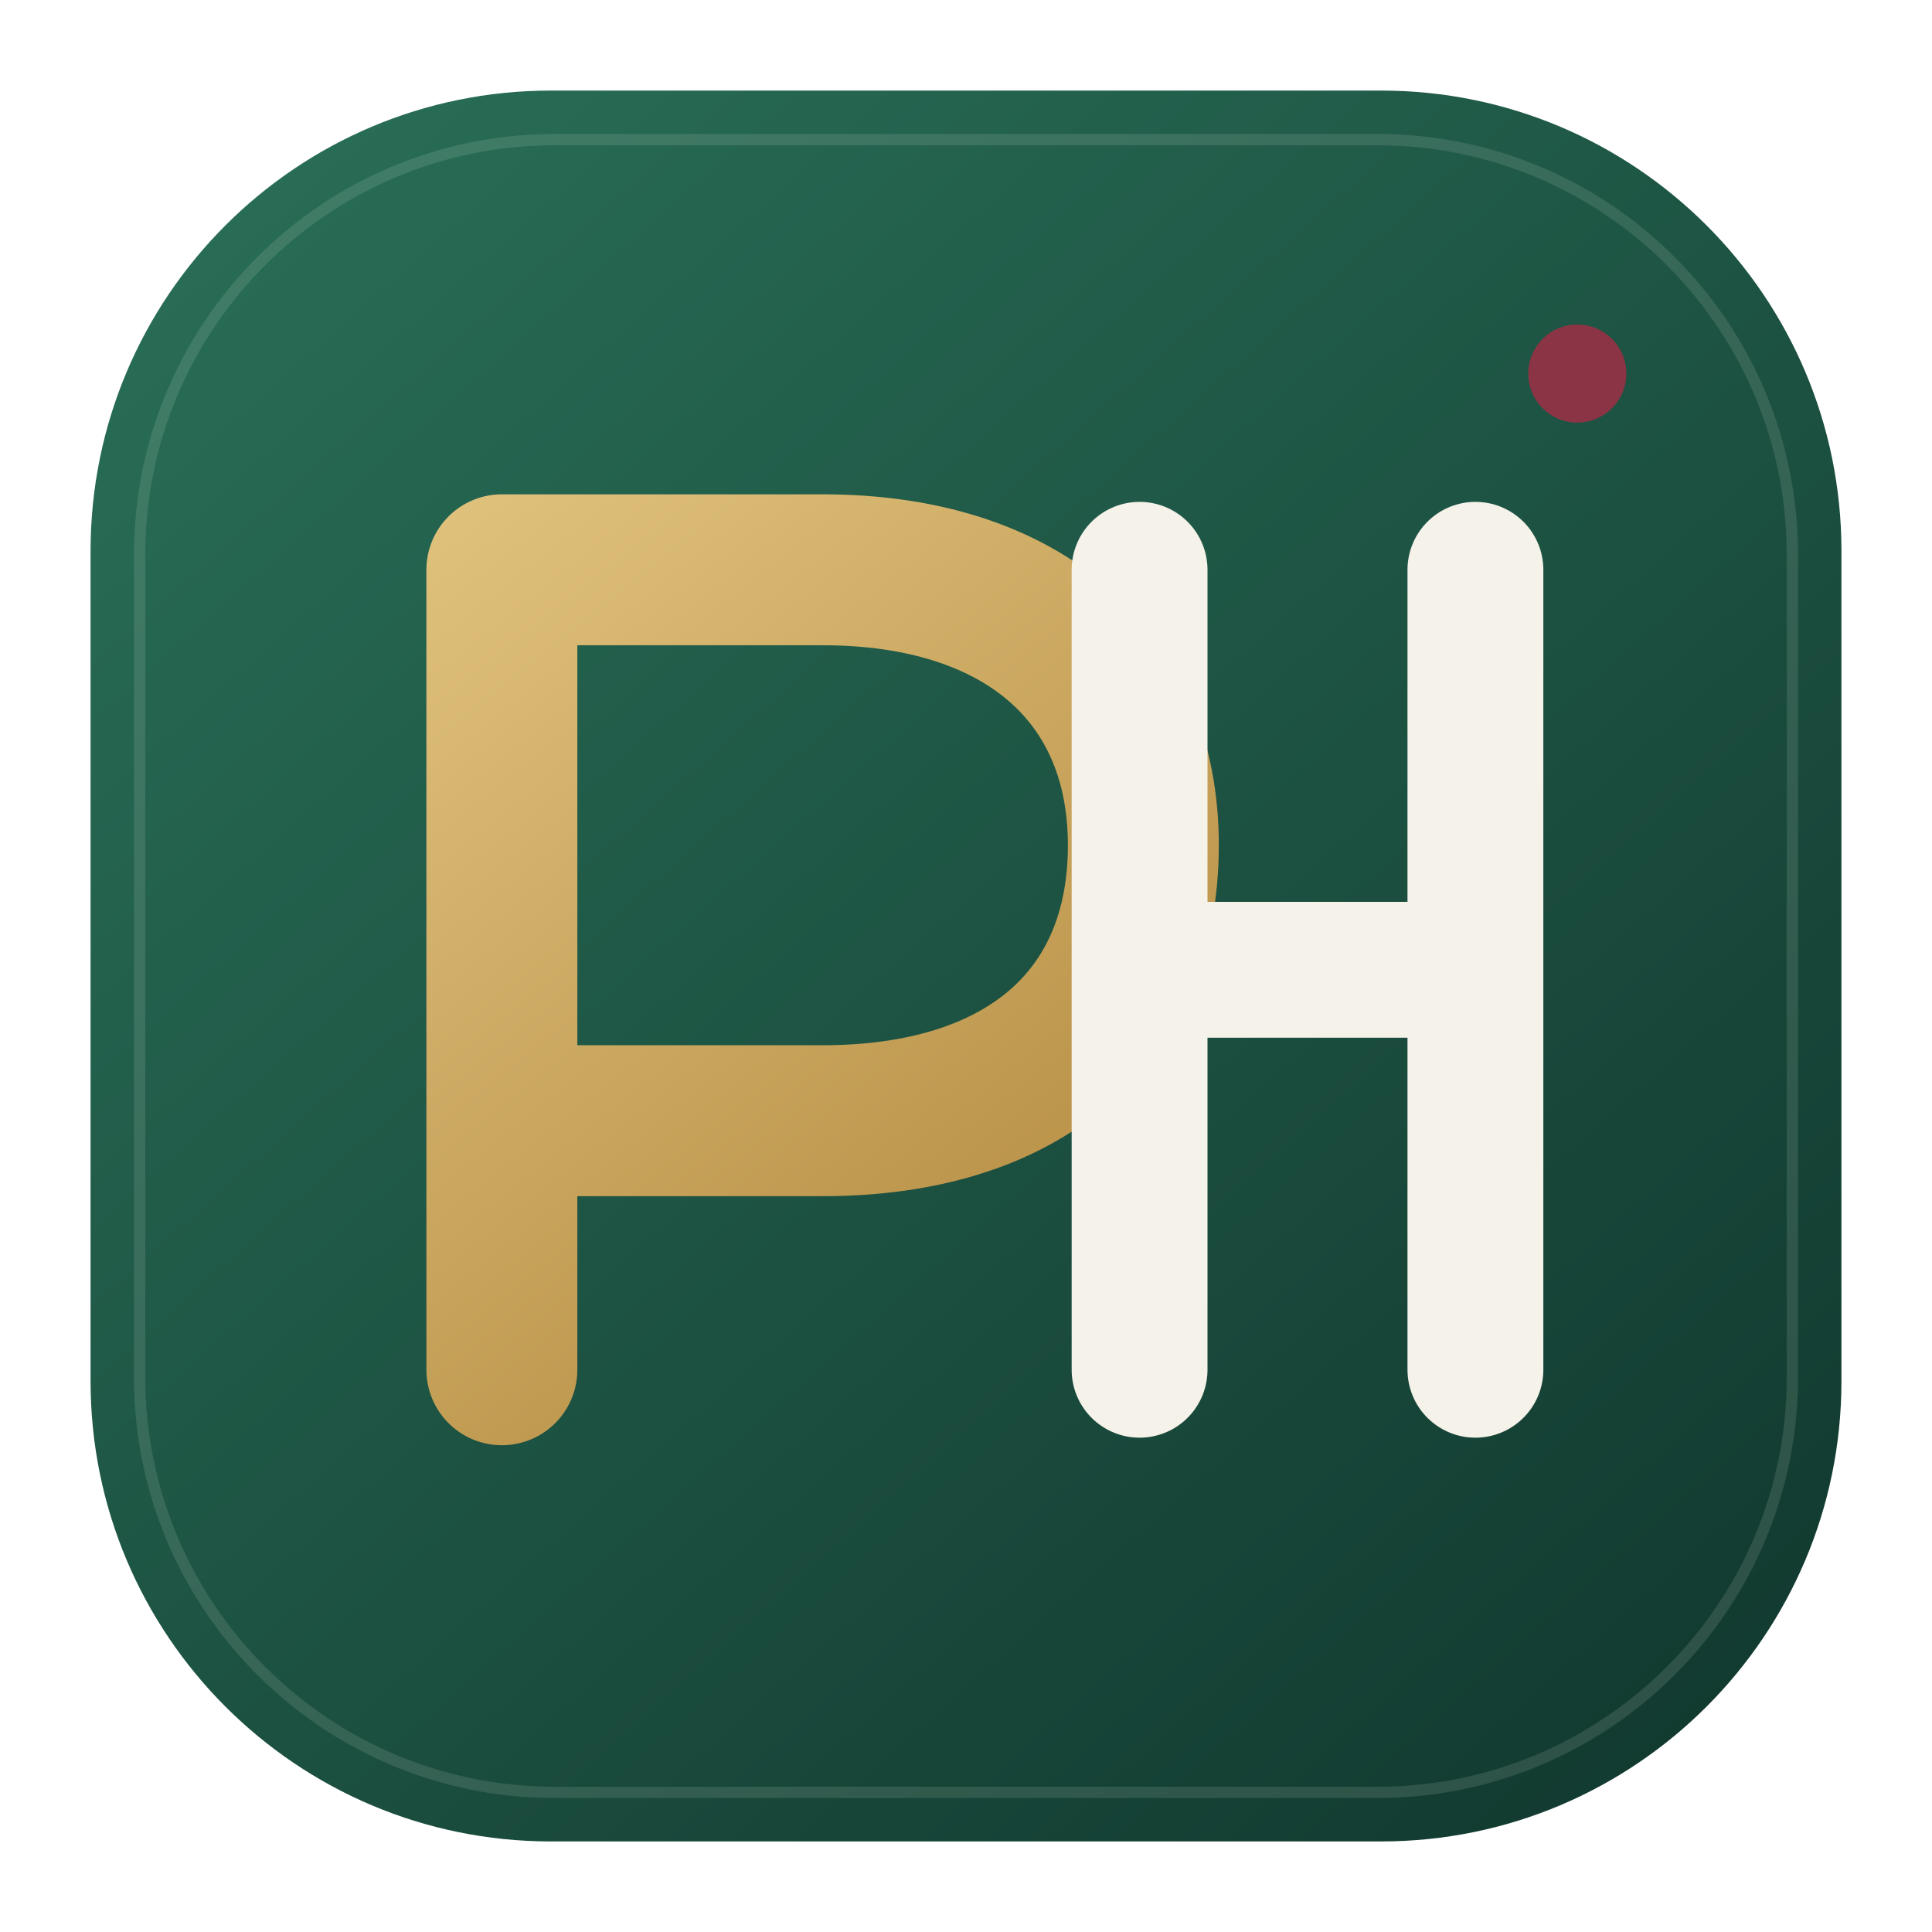
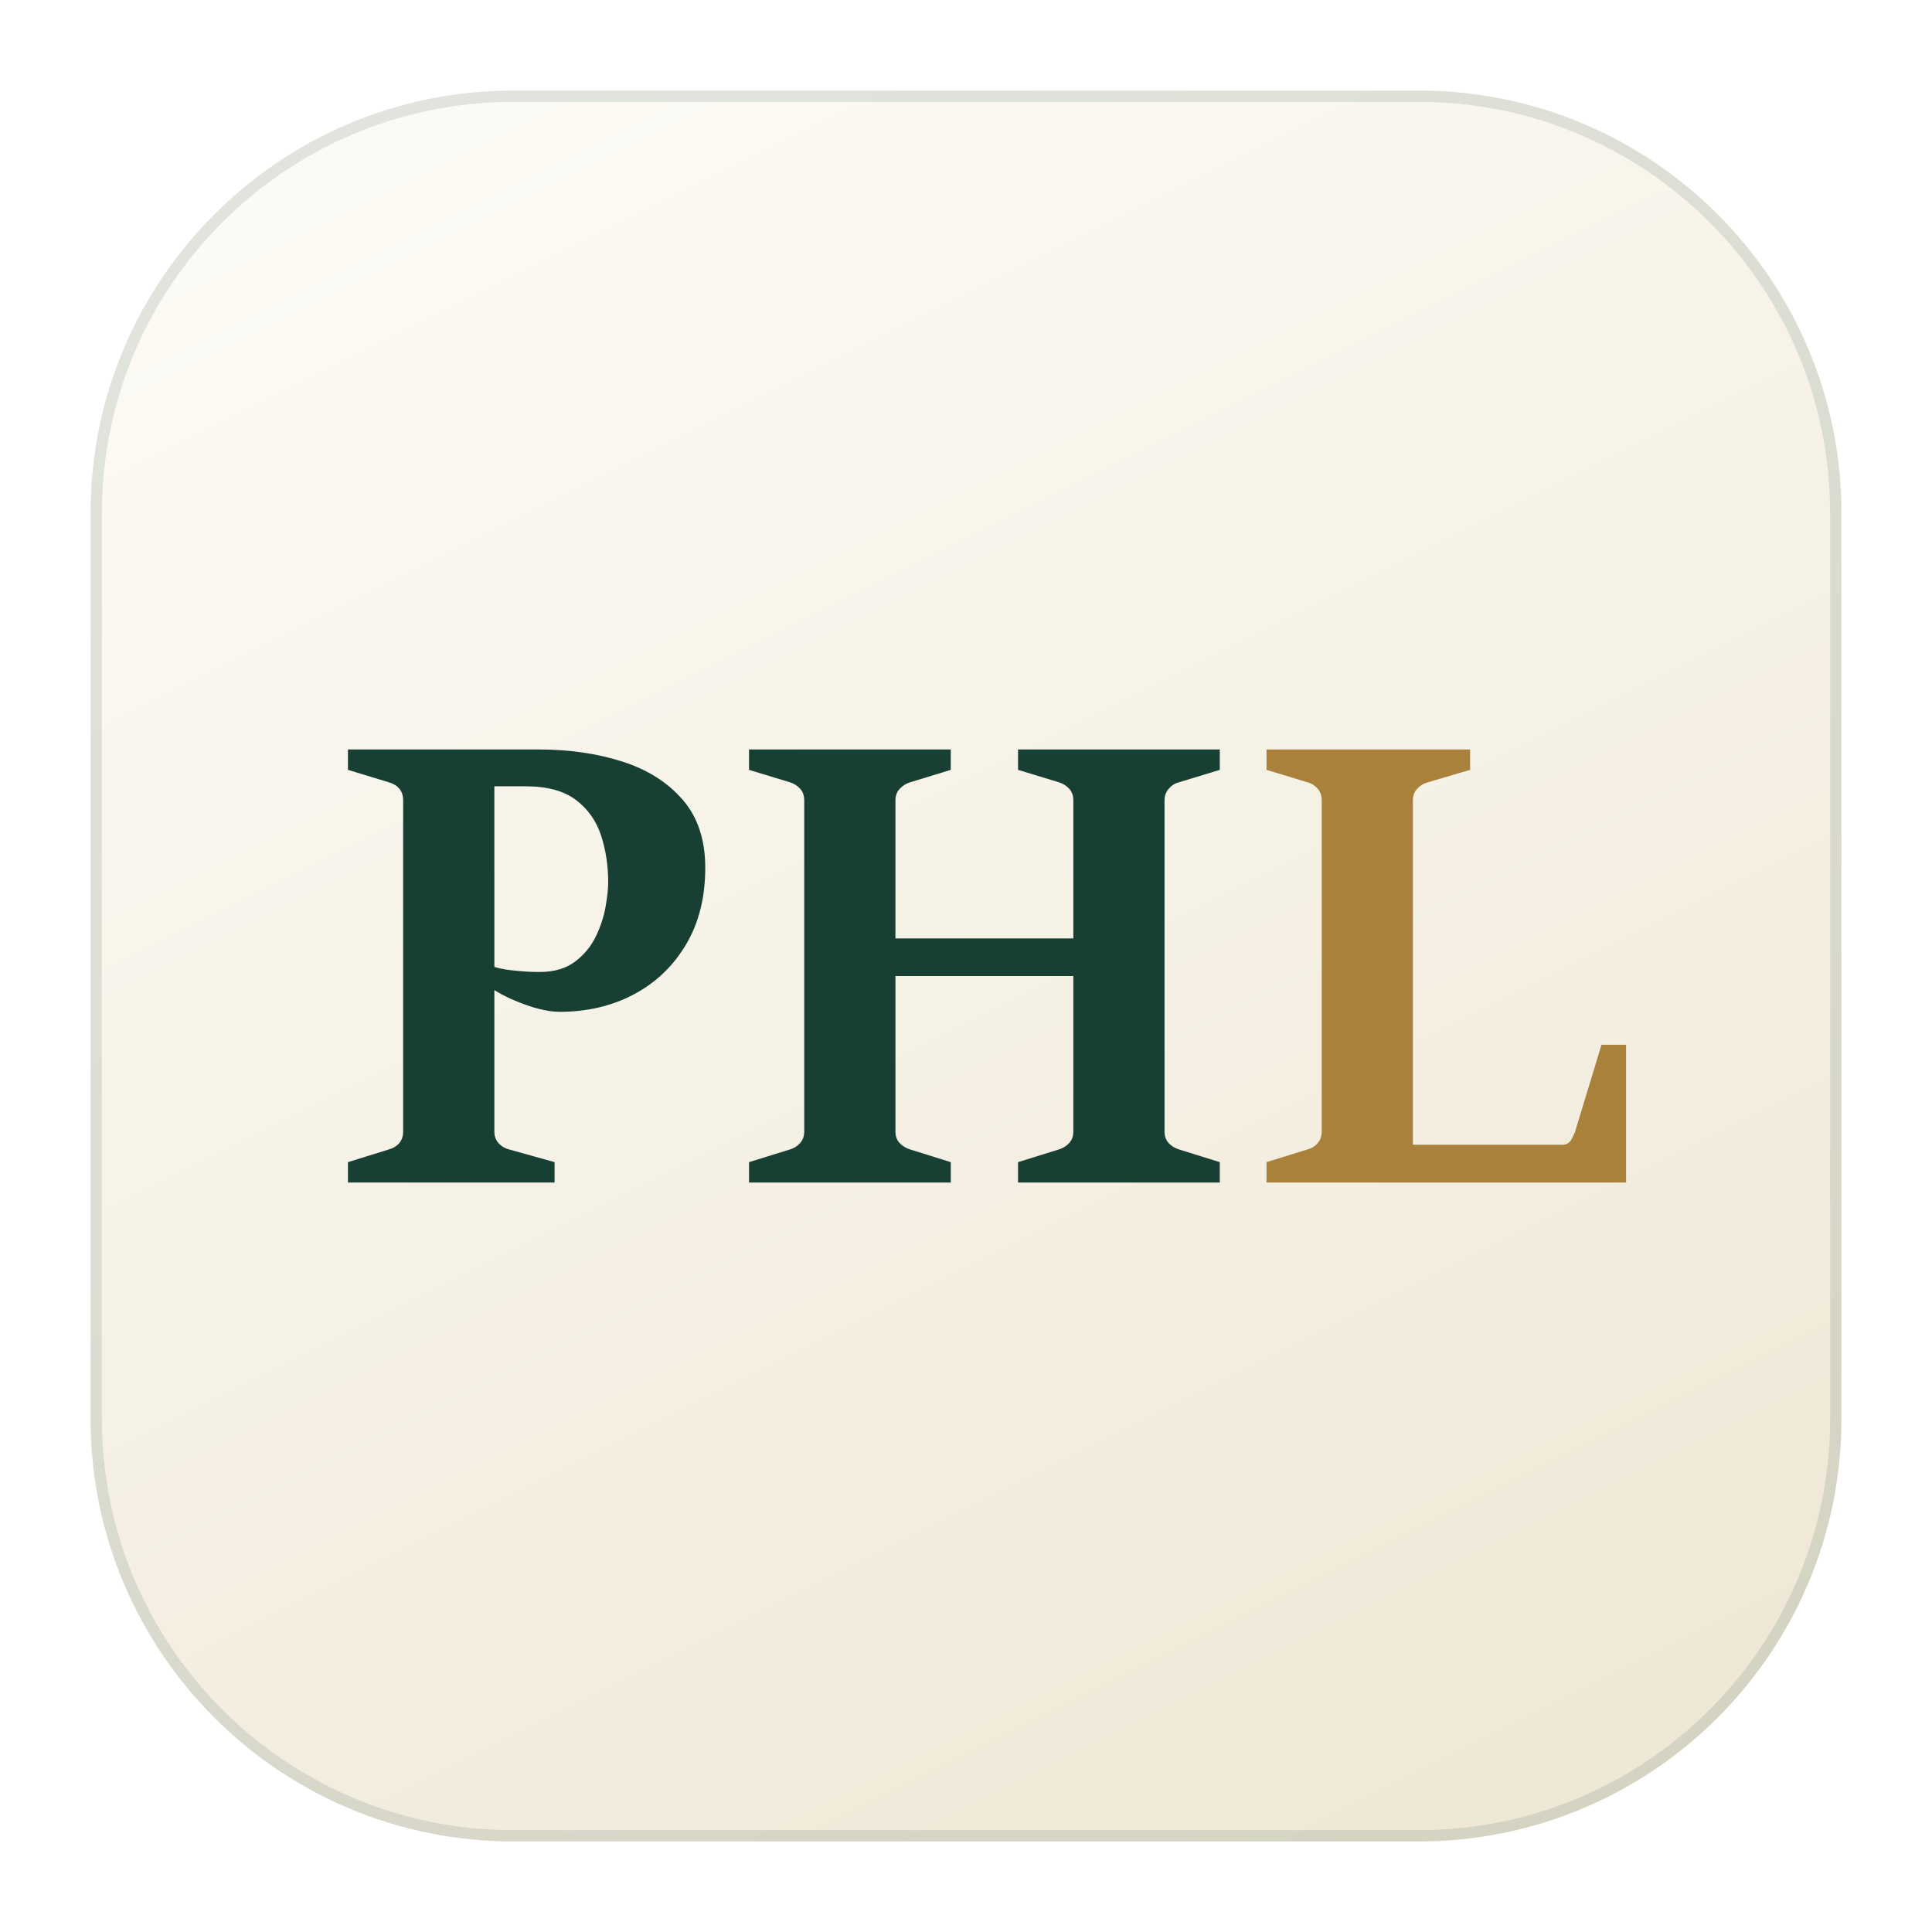
<svg xmlns="http://www.w3.org/2000/svg" width="256" height="256" viewBox="0 0 512 512">
  <defs>
-     <linearGradient id="background" x1="72" y1="52" x2="442" y2="468" gradientUnits="userSpaceOnUse">
-       <stop stop-color="#286c55" />
-       <stop offset="1" stop-color="#123a30" />
-     </linearGradient>
-     <linearGradient id="gold" x1="115" y1="132" x2="290" y2="350" gradientUnits="userSpaceOnUse">
-       <stop stop-color="#e0c27d" />
-       <stop offset="1" stop-color="#b68d43" />
+     <linearGradient id="tile" x1="140" y1="24" x2="372" y2="488" gradientUnits="userSpaceOnUse">
+       <stop stop-color="#fcfaf4" />
+       <stop offset="1" stop-color="#efe8d6" />
    </linearGradient>
  </defs>
-   <rect x="24" y="24" width="464" height="464" rx="122" fill="url(#background)" />
-   <rect x="37" y="37" width="438" height="438" rx="110" fill="none" stroke="#f5f2e9" stroke-opacity=".12" stroke-width="3" />
-   <path d="M133 363V151H218C271 151 303 179 303 224C303 270 271 297 218 297H133" fill="none" stroke="url(#gold)" stroke-width="40" stroke-linecap="round" stroke-linejoin="round" />
-   <path d="M302 151V363M302 257H391M391 151V363" fill="none" stroke="#f5f2e9" stroke-width="36" stroke-linecap="round" stroke-linejoin="round" />
-   <circle cx="418" cy="99" r="13" fill="#8b3445" />
+   <rect x="24" y="24" width="464" height="464" rx="112" fill="url(#tile)" />
+   <rect x="25.5" y="25.5" width="461" height="461" rx="110.5" fill="none" stroke="#173f33" stroke-opacity=".12" stroke-width="3" />
+   <path fill="#173f33" d="M92.21 313.38V307.98L103.1 304.6Q104.86 304.09 105.85 302.88Q106.84 301.67 106.84 299.85V212.1Q106.84 210.23 105.84 209.03Q104.85 207.83 103.1 207.33L92.21 204.02V198.62H142.86Q154.91 198.62 164.92 201.82Q174.92 205.02 180.91 211.93Q186.9 218.84 186.9 229.96Q186.9 241.74 181.8 250.31Q176.71 258.88 167.99 263.51Q159.26 268.14 148.37 268.14Q144.39 268.14 139.05 266.19Q133.71 264.25 130.25 261.88V255.93Q132.06 256.76 135.84 257.17Q139.63 257.59 142.91 257.59Q148.76 257.59 152.38 254.85Q156.01 252.12 157.93 248.11Q159.84 244.11 160.51 240.17Q161.18 236.23 161.18 233.87Q161.18 227.15 159.26 221.33Q157.33 215.52 152.57 211.95Q147.8 208.38 139.28 208.38H131.01V299.85Q131.01 301.74 132.13 302.96Q133.26 304.19 134.86 304.6L146.97 307.98V313.38Z" />
+   <path fill="#173f33" d="M198.5 313.38V307.98L209.39 304.6Q210.99 304.11 212.06 302.9Q213.13 301.68 213.13 299.87V212.09Q213.13 210.22 212.05 209.02Q210.97 207.83 209.39 207.33L198.5 204.02V198.62H251.96V204.02L241.15 207.33Q239.54 207.84 238.42 209.06Q237.3 210.28 237.3 212.1V248.69H284.45V212.1Q284.45 210.23 283.35 209.03Q282.26 207.83 280.66 207.33L269.79 204.02V198.62H323.26V204.02L312.4 207.33Q310.8 207.74 309.71 209.04Q308.61 210.35 308.61 212.1V299.86Q308.61 301.74 309.7 302.92Q310.79 304.09 312.4 304.6L323.26 307.98V313.38H269.79V307.98L280.66 304.6Q282.29 304.08 283.37 302.89Q284.45 301.71 284.45 299.85V258.66H237.3V299.86Q237.3 301.74 238.41 302.92Q239.52 304.09 241.15 304.6L251.96 307.98V313.38Z" />
+   <path fill="#a9813a" d="M335.64 313.38V307.98L346.53 304.6Q348.23 304.12 349.25 302.9Q350.27 301.67 350.27 299.85V212.1Q350.27 210.27 349.19 209.01Q348.11 207.74 346.53 207.33L335.64 204.02V198.62H389.59V204.02L378.28 207.35Q376.62 207.83 375.53 209.07Q374.43 210.31 374.43 212.1V303.37H414.1Q415.67 303.37 416.48 301.91Q417.3 300.44 417.65 299.14L424.41 276.88H430.93V313.38Z" />
</svg>
